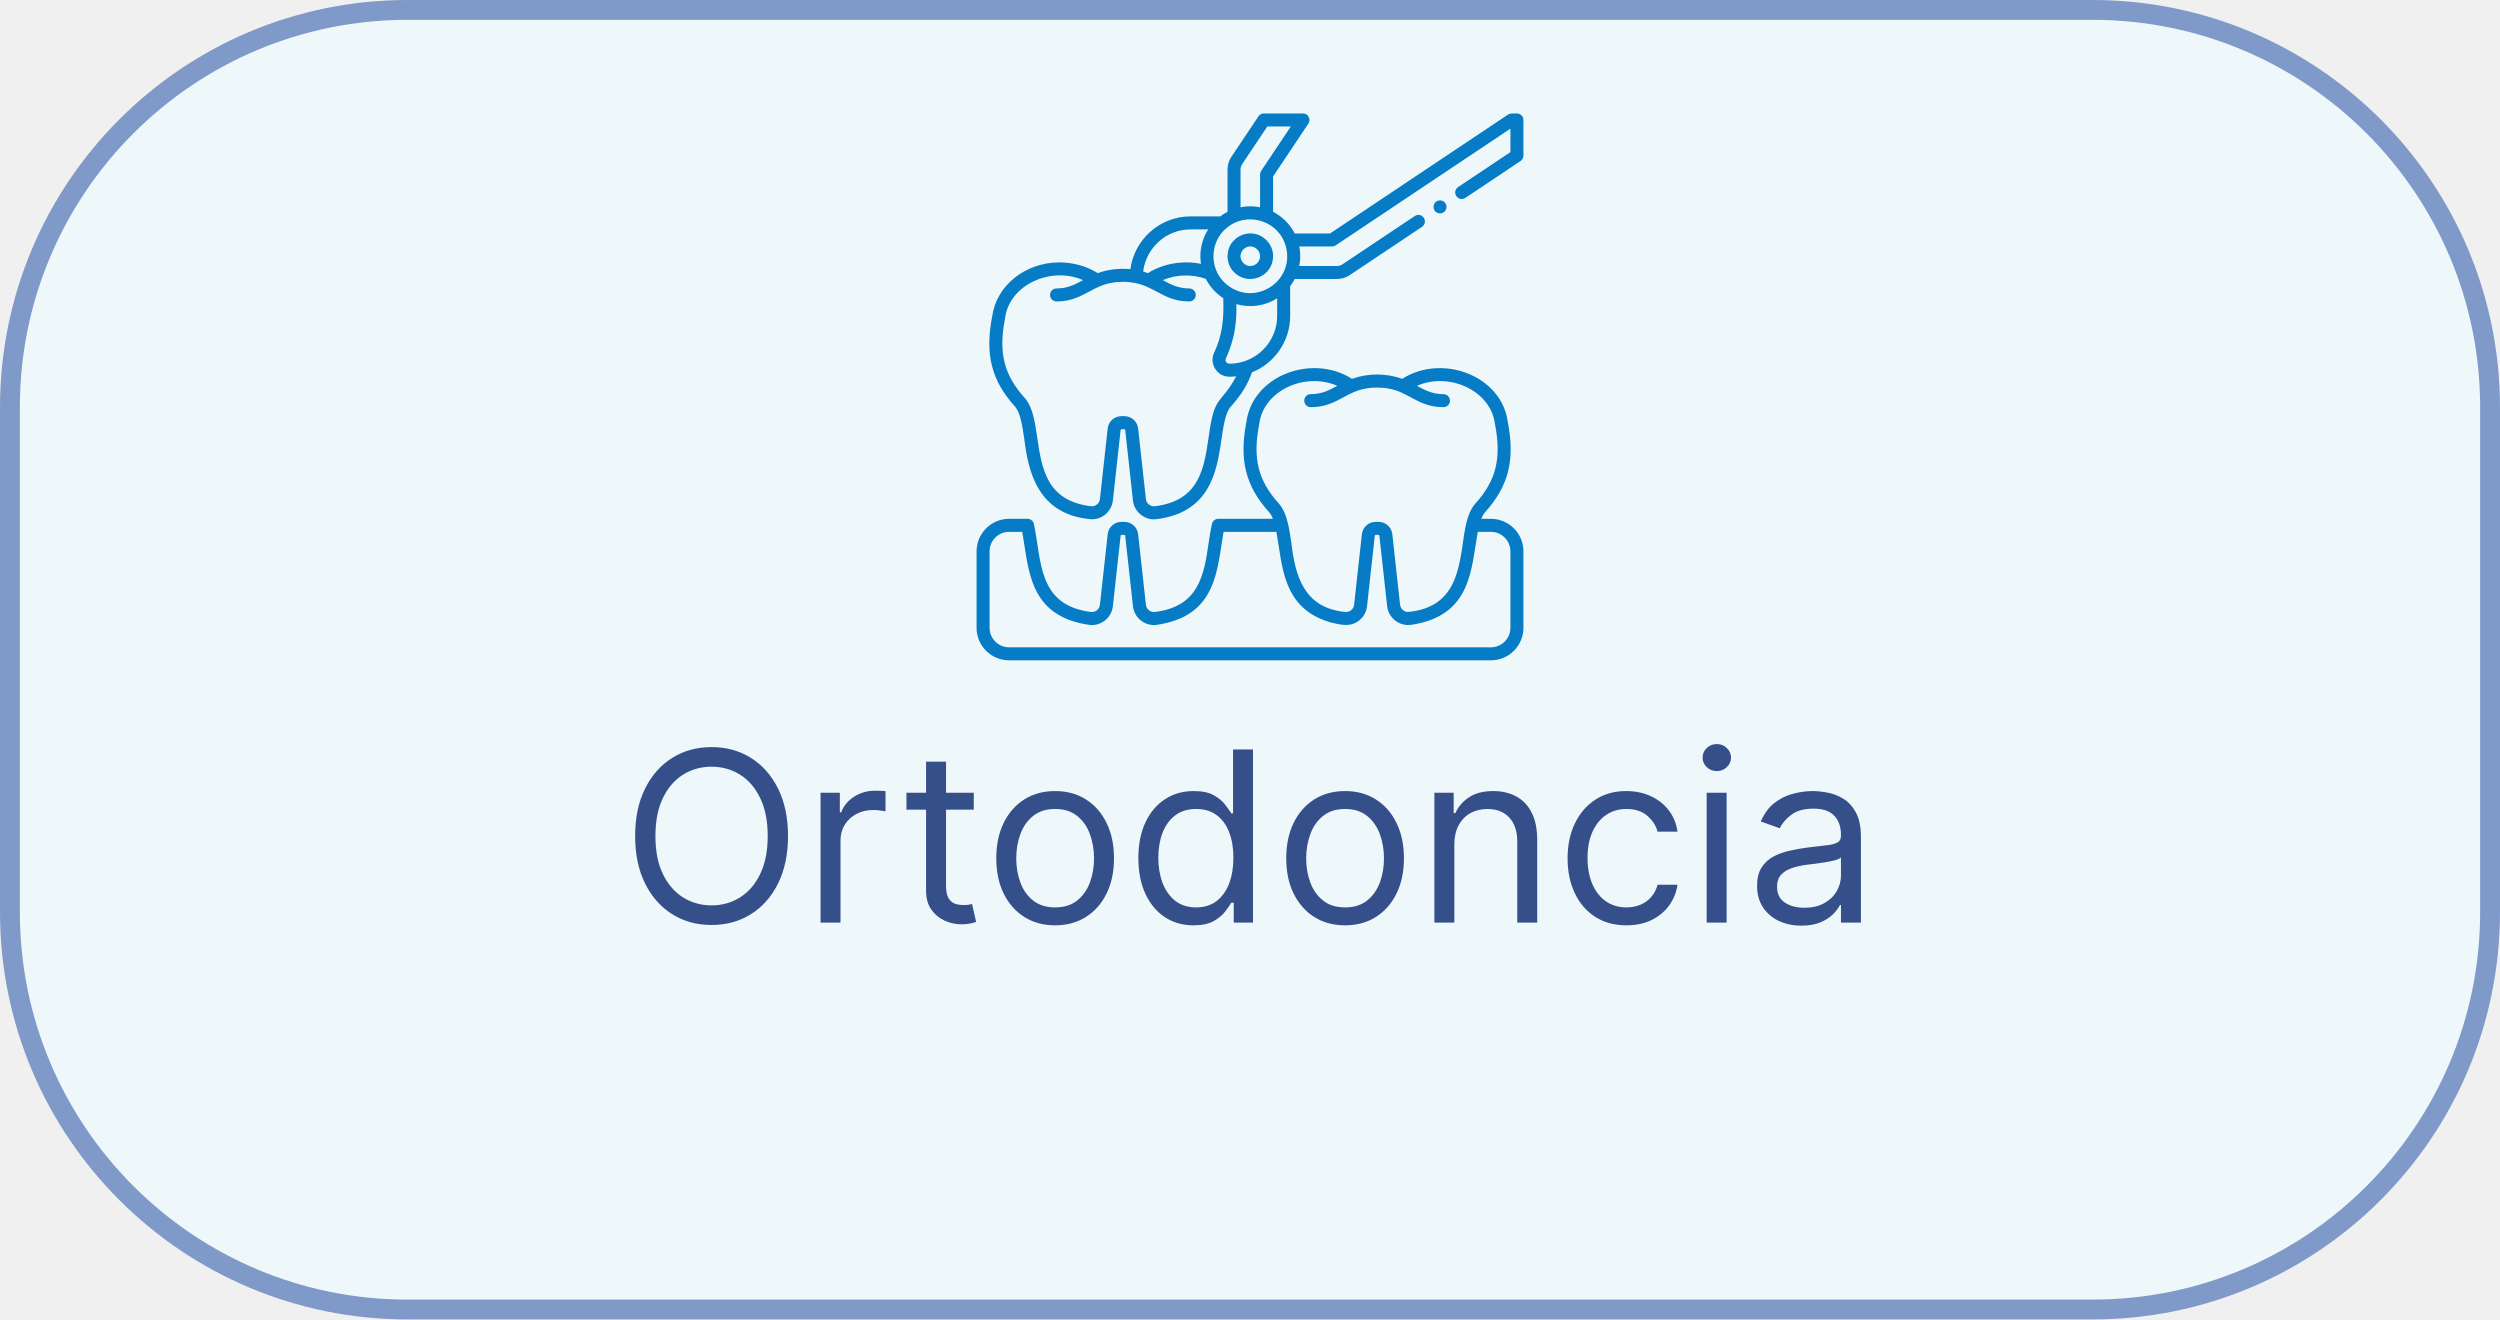
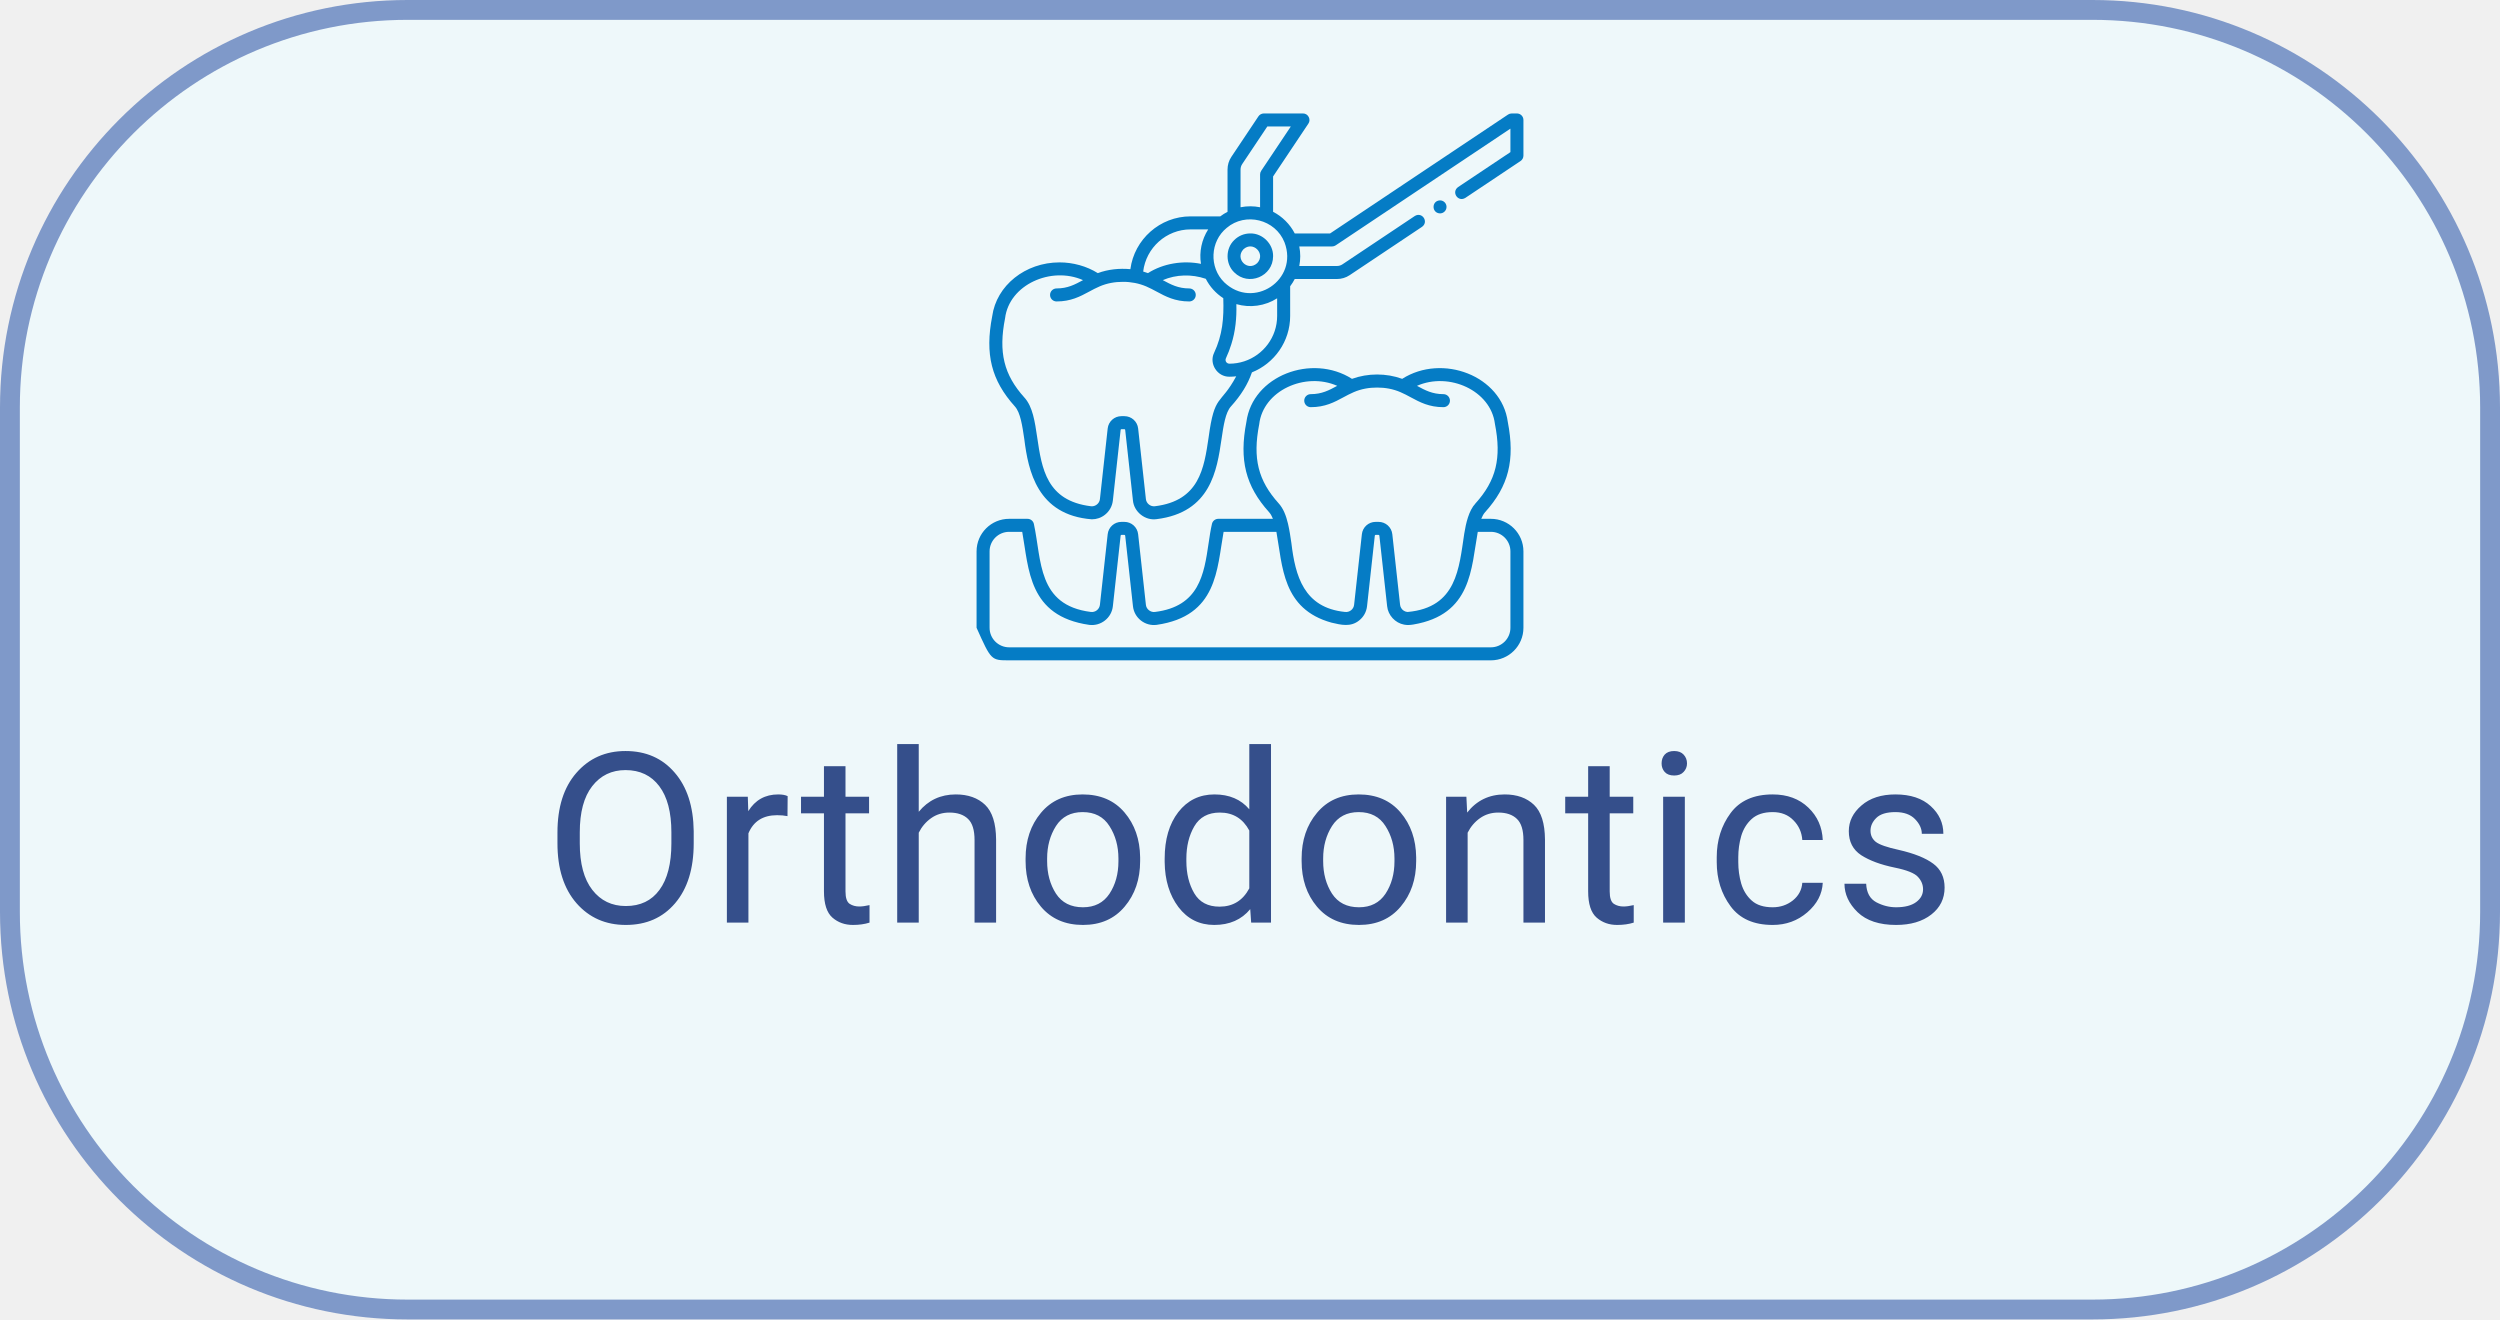
<svg xmlns="http://www.w3.org/2000/svg" width="252" height="133" viewBox="0 0 252 133" fill="none">
  <rect x="1" y="1" width="250" height="131" rx="40.08" fill="#EEF8FA" stroke="#7F99C9" stroke-width="2" />
-   <path d="M79.431 84.273C79.431 86.114 79.098 87.704 78.434 89.046C77.769 90.386 76.857 91.421 75.698 92.148C74.539 92.875 73.215 93.239 71.726 93.239C70.238 93.239 68.914 92.875 67.755 92.148C66.596 91.421 65.684 90.386 65.019 89.046C64.354 87.704 64.022 86.114 64.022 84.273C64.022 82.432 64.354 80.841 65.019 79.5C65.684 78.159 66.596 77.125 67.755 76.398C68.914 75.671 70.238 75.307 71.726 75.307C73.215 75.307 74.539 75.671 75.698 76.398C76.857 77.125 77.769 78.159 78.434 79.5C79.098 80.841 79.431 82.432 79.431 84.273ZM77.385 84.273C77.385 82.761 77.132 81.486 76.627 80.446C76.127 79.406 75.448 78.619 74.59 78.085C73.738 77.551 72.783 77.284 71.726 77.284C70.669 77.284 69.712 77.551 68.854 78.085C68.002 78.619 67.323 79.406 66.817 80.446C66.317 81.486 66.067 82.761 66.067 84.273C66.067 85.784 66.317 87.06 66.817 88.099C67.323 89.139 68.002 89.926 68.854 90.46C69.712 90.994 70.669 91.261 71.726 91.261C72.783 91.261 73.738 90.994 74.59 90.46C75.448 89.926 76.127 89.139 76.627 88.099C77.132 87.06 77.385 85.784 77.385 84.273ZM82.712 93V79.909H84.655V81.886H84.791C85.03 81.239 85.462 80.713 86.087 80.31C86.712 79.906 87.416 79.704 88.201 79.704C88.348 79.704 88.533 79.707 88.755 79.713C88.976 79.719 89.144 79.727 89.257 79.739V81.784C89.189 81.767 89.033 81.742 88.789 81.707C88.55 81.668 88.297 81.648 88.03 81.648C87.394 81.648 86.826 81.781 86.326 82.048C85.831 82.31 85.439 82.673 85.15 83.139C84.865 83.599 84.723 84.125 84.723 84.716V93H82.712ZM98.155 79.909V81.614H91.371V79.909H98.155ZM93.348 76.773H95.36V89.25C95.36 89.818 95.442 90.244 95.607 90.528C95.777 90.807 95.993 90.994 96.255 91.091C96.522 91.182 96.803 91.227 97.098 91.227C97.32 91.227 97.502 91.216 97.644 91.193C97.786 91.165 97.9 91.142 97.985 91.125L98.394 92.932C98.257 92.983 98.067 93.034 97.823 93.085C97.579 93.142 97.269 93.171 96.894 93.171C96.326 93.171 95.769 93.048 95.223 92.804C94.684 92.56 94.235 92.188 93.877 91.688C93.525 91.188 93.348 90.557 93.348 89.796V76.773ZM106.358 93.273C105.176 93.273 104.14 92.992 103.248 92.429C102.361 91.867 101.668 91.079 101.168 90.068C100.674 89.057 100.426 87.875 100.426 86.523C100.426 85.159 100.674 83.969 101.168 82.952C101.668 81.935 102.361 81.145 103.248 80.582C104.14 80.02 105.176 79.739 106.358 79.739C107.54 79.739 108.574 80.02 109.461 80.582C110.353 81.145 111.046 81.935 111.54 82.952C112.04 83.969 112.29 85.159 112.29 86.523C112.29 87.875 112.04 89.057 111.54 90.068C111.046 91.079 110.353 91.867 109.461 92.429C108.574 92.992 107.54 93.273 106.358 93.273ZM106.358 91.466C107.256 91.466 107.995 91.236 108.574 90.776C109.154 90.315 109.583 89.71 109.861 88.96C110.14 88.21 110.279 87.398 110.279 86.523C110.279 85.648 110.14 84.832 109.861 84.077C109.583 83.321 109.154 82.71 108.574 82.244C107.995 81.778 107.256 81.546 106.358 81.546C105.461 81.546 104.722 81.778 104.142 82.244C103.563 82.71 103.134 83.321 102.855 84.077C102.577 84.832 102.438 85.648 102.438 86.523C102.438 87.398 102.577 88.21 102.855 88.96C103.134 89.71 103.563 90.315 104.142 90.776C104.722 91.236 105.461 91.466 106.358 91.466ZM120.304 93.273C119.213 93.273 118.25 92.997 117.414 92.446C116.579 91.889 115.926 91.105 115.454 90.094C114.983 89.077 114.747 87.875 114.747 86.489C114.747 85.114 114.983 83.921 115.454 82.909C115.926 81.898 116.582 81.117 117.423 80.565C118.264 80.014 119.235 79.739 120.338 79.739C121.19 79.739 121.863 79.881 122.358 80.165C122.858 80.443 123.238 80.761 123.5 81.119C123.767 81.472 123.974 81.761 124.122 81.989H124.292V75.546H126.304V93H124.36V90.989H124.122C123.974 91.227 123.764 91.528 123.491 91.892C123.218 92.25 122.829 92.571 122.324 92.855C121.818 93.133 121.145 93.273 120.304 93.273ZM120.576 91.466C121.383 91.466 122.065 91.256 122.622 90.835C123.179 90.409 123.602 89.821 123.892 89.071C124.181 88.315 124.326 87.443 124.326 86.454C124.326 85.477 124.184 84.622 123.9 83.889C123.616 83.151 123.196 82.577 122.639 82.168C122.082 81.753 121.395 81.546 120.576 81.546C119.724 81.546 119.014 81.764 118.446 82.202C117.883 82.633 117.46 83.222 117.176 83.966C116.897 84.704 116.758 85.534 116.758 86.454C116.758 87.386 116.9 88.233 117.184 88.994C117.474 89.75 117.9 90.352 118.463 90.801C119.031 91.244 119.735 91.466 120.576 91.466ZM135.585 93.273C134.403 93.273 133.366 92.992 132.474 92.429C131.588 91.867 130.895 91.079 130.395 90.068C129.9 89.057 129.653 87.875 129.653 86.523C129.653 85.159 129.9 83.969 130.395 82.952C130.895 81.935 131.588 81.145 132.474 80.582C133.366 80.02 134.403 79.739 135.585 79.739C136.767 79.739 137.801 80.02 138.687 80.582C139.579 81.145 140.272 81.935 140.767 82.952C141.267 83.969 141.517 85.159 141.517 86.523C141.517 87.875 141.267 89.057 140.767 90.068C140.272 91.079 139.579 91.867 138.687 92.429C137.801 92.992 136.767 93.273 135.585 93.273ZM135.585 91.466C136.483 91.466 137.221 91.236 137.801 90.776C138.38 90.315 138.809 89.71 139.088 88.96C139.366 88.21 139.505 87.398 139.505 86.523C139.505 85.648 139.366 84.832 139.088 84.077C138.809 83.321 138.38 82.71 137.801 82.244C137.221 81.778 136.483 81.546 135.585 81.546C134.687 81.546 133.949 81.778 133.369 82.244C132.789 82.71 132.36 83.321 132.082 84.077C131.804 84.832 131.664 85.648 131.664 86.523C131.664 87.398 131.804 88.21 132.082 88.96C132.36 89.71 132.789 90.315 133.369 90.776C133.949 91.236 134.687 91.466 135.585 91.466ZM146.598 85.125V93H144.587V79.909H146.53V81.954H146.701C147.007 81.29 147.473 80.756 148.098 80.352C148.723 79.943 149.53 79.739 150.519 79.739C151.405 79.739 152.181 79.921 152.846 80.284C153.51 80.642 154.027 81.188 154.397 81.921C154.766 82.648 154.951 83.568 154.951 84.682V93H152.939V84.818C152.939 83.79 152.672 82.989 152.138 82.415C151.604 81.835 150.871 81.546 149.939 81.546C149.297 81.546 148.723 81.685 148.218 81.963C147.718 82.242 147.323 82.648 147.033 83.182C146.743 83.716 146.598 84.364 146.598 85.125ZM163.944 93.273C162.717 93.273 161.66 92.983 160.774 92.403C159.887 91.824 159.206 91.026 158.728 90.008C158.251 88.992 158.012 87.829 158.012 86.523C158.012 85.193 158.257 84.02 158.745 83.003C159.24 81.98 159.927 81.182 160.808 80.608C161.694 80.028 162.728 79.739 163.91 79.739C164.831 79.739 165.66 79.909 166.399 80.25C167.137 80.591 167.743 81.068 168.214 81.682C168.686 82.296 168.978 83.011 169.092 83.829H167.081C166.927 83.233 166.586 82.704 166.058 82.244C165.535 81.778 164.831 81.546 163.944 81.546C163.16 81.546 162.473 81.75 161.882 82.159C161.297 82.562 160.839 83.133 160.51 83.872C160.186 84.605 160.024 85.466 160.024 86.454C160.024 87.466 160.183 88.347 160.501 89.097C160.825 89.847 161.279 90.429 161.865 90.844C162.456 91.258 163.149 91.466 163.944 91.466C164.467 91.466 164.941 91.375 165.368 91.193C165.794 91.011 166.154 90.75 166.45 90.409C166.745 90.068 166.956 89.659 167.081 89.182H169.092C168.978 89.954 168.697 90.651 168.248 91.27C167.805 91.883 167.217 92.372 166.484 92.736C165.757 93.094 164.91 93.273 163.944 93.273ZM172.032 93V79.909H174.044V93H172.032ZM173.055 77.727C172.663 77.727 172.325 77.594 172.041 77.327C171.762 77.06 171.623 76.739 171.623 76.364C171.623 75.989 171.762 75.668 172.041 75.401C172.325 75.133 172.663 75 173.055 75C173.447 75 173.782 75.133 174.061 75.401C174.345 75.668 174.487 75.989 174.487 76.364C174.487 76.739 174.345 77.06 174.061 77.327C173.782 77.594 173.447 77.727 173.055 77.727ZM181.58 93.307C180.75 93.307 179.998 93.151 179.321 92.838C178.645 92.52 178.108 92.062 177.711 91.466C177.313 90.864 177.114 90.136 177.114 89.284C177.114 88.534 177.262 87.926 177.557 87.46C177.853 86.989 178.248 86.619 178.742 86.352C179.236 86.085 179.782 85.886 180.378 85.756C180.98 85.619 181.586 85.511 182.194 85.432C182.989 85.329 183.634 85.253 184.128 85.202C184.628 85.145 184.992 85.051 185.219 84.921C185.452 84.79 185.569 84.562 185.569 84.239V84.171C185.569 83.329 185.338 82.676 184.878 82.21C184.424 81.744 183.733 81.511 182.807 81.511C181.847 81.511 181.094 81.722 180.549 82.142C180.003 82.562 179.62 83.011 179.398 83.489L177.489 82.807C177.83 82.011 178.284 81.392 178.853 80.949C179.426 80.5 180.051 80.188 180.728 80.011C181.409 79.829 182.08 79.739 182.739 79.739C183.159 79.739 183.642 79.79 184.188 79.892C184.739 79.989 185.27 80.19 185.782 80.497C186.299 80.804 186.728 81.267 187.069 81.886C187.409 82.506 187.58 83.335 187.58 84.375V93H185.569V91.227H185.466C185.33 91.511 185.103 91.815 184.784 92.139C184.466 92.463 184.043 92.739 183.515 92.966C182.986 93.193 182.341 93.307 181.58 93.307ZM181.887 91.5C182.682 91.5 183.353 91.344 183.898 91.031C184.449 90.719 184.864 90.315 185.142 89.821C185.426 89.327 185.569 88.807 185.569 88.261V86.421C185.483 86.523 185.296 86.617 185.006 86.702C184.722 86.781 184.392 86.852 184.017 86.915C183.648 86.972 183.287 87.023 182.935 87.068C182.588 87.108 182.307 87.142 182.091 87.171C181.569 87.239 181.08 87.349 180.625 87.503C180.176 87.651 179.813 87.875 179.534 88.176C179.262 88.472 179.125 88.875 179.125 89.386C179.125 90.085 179.384 90.614 179.901 90.972C180.424 91.324 181.086 91.5 181.887 91.5Z" fill="#354F8B" />
  <g clip-path="url(#clip0_74_614)">
-     <path d="M150.281 52.297H149.31C149.417 52.028 149.543 51.8 149.699 51.627C152.067 49.001 152.731 46.368 151.987 42.54C151.368 37.861 145.376 35.614 141.342 38.187C139.73 37.603 137.892 37.603 136.28 38.187C132.245 35.614 126.254 37.861 125.635 42.54C124.891 46.367 125.555 49.001 127.923 51.627C128.078 51.8 128.205 52.028 128.312 52.297H122.805C122.5 52.297 122.235 52.507 122.166 52.803C122.026 53.404 121.93 54.057 121.828 54.749C121.367 57.886 120.89 61.13 116.423 61.684C115.983 61.748 115.546 61.405 115.506 60.962L114.724 53.846C114.646 53.139 114.05 52.605 113.338 52.605H113.04C112.328 52.605 111.733 53.139 111.655 53.846L110.872 60.962C110.848 61.181 110.739 61.377 110.566 61.514C110.393 61.651 110.176 61.712 109.956 61.684C104.564 61.005 105.015 56.503 104.213 52.803C104.143 52.507 103.878 52.297 103.573 52.297H101.719C99.909 52.297 98.438 53.768 98.438 55.578V63.281C98.438 65.091 99.909 66.562 101.719 66.562H150.281C152.091 66.562 153.562 65.091 153.562 63.281V55.578C153.562 53.768 152.091 52.297 150.281 52.297ZM126.927 42.772C127.319 39.371 131.553 37.462 134.792 38.893C133.959 39.342 133.241 39.73 132.123 39.73C131.761 39.73 131.467 40.024 131.467 40.387C131.467 40.749 131.761 41.043 132.123 41.043C133.57 41.043 134.506 40.539 135.41 40.051C135.755 39.865 136.093 39.683 136.461 39.527C137.202 39.206 138.004 39.063 138.811 39.066C139.617 39.063 140.42 39.206 141.161 39.527C141.528 39.683 141.866 39.865 142.211 40.051C143.116 40.539 144.051 41.043 145.499 41.043C145.861 41.043 146.155 40.749 146.155 40.387C146.155 40.024 145.861 39.73 145.499 39.73C144.381 39.73 143.663 39.342 142.83 38.893C146.05 37.468 150.276 39.355 150.689 42.732C151.365 46.162 150.823 48.429 148.724 50.748C148.05 51.478 147.768 52.735 147.598 53.781C147.065 57.259 146.867 61.239 141.88 61.688C141.621 61.669 141.371 61.517 141.24 61.292C141.178 61.193 141.141 61.078 141.128 60.962L140.345 53.846C140.267 53.139 139.672 52.605 138.96 52.605H138.662C137.95 52.605 137.355 53.139 137.277 53.846L136.494 60.962C136.47 61.181 136.361 61.377 136.188 61.514C136.014 61.651 135.797 61.712 135.577 61.684C131.409 61.266 130.563 58.019 130.173 54.749C130.074 54.084 129.982 53.438 129.83 52.789C129.638 51.979 129.366 51.267 128.898 50.748C126.81 48.434 126.258 46.197 126.927 42.772H126.927ZM152.25 63.281C152.25 64.367 151.367 65.25 150.281 65.25H101.719C100.633 65.25 99.75 64.367 99.75 63.281V55.578C99.75 54.492 100.633 53.609 101.719 53.609H103.04C103.717 57.349 103.641 62.103 109.794 62.987C110.365 63.058 110.929 62.9 111.38 62.543C111.831 62.187 112.114 61.676 112.177 61.105L112.96 53.99C112.964 53.948 112.999 53.917 113.04 53.917H113.338C113.38 53.917 113.414 53.948 113.419 53.99L114.202 61.105C114.264 61.676 114.547 62.187 114.998 62.543C115.45 62.9 116.013 63.058 116.584 62.987C122.739 62.101 122.659 57.351 123.339 53.609H128.661C129.288 57.052 129.239 61.391 134.222 62.764C135.173 62.988 136.15 63.233 137.001 62.543C137.452 62.187 137.736 61.676 137.798 61.105L138.581 53.99C138.586 53.948 138.62 53.917 138.662 53.917H138.96C139.001 53.917 139.036 53.948 139.04 53.99L139.823 61.105C139.913 62.01 140.635 62.8 141.535 62.963C141.839 63.029 142.155 63.001 142.458 62.952C148.366 61.957 148.289 57.291 148.96 53.609H150.281C151.366 53.609 152.25 54.492 152.25 55.578V63.281H152.25Z" fill="#057CC5" />
+     <path d="M150.281 52.297H149.31C149.417 52.028 149.543 51.8 149.699 51.627C152.067 49.001 152.731 46.368 151.987 42.54C151.368 37.861 145.376 35.614 141.342 38.187C139.73 37.603 137.892 37.603 136.28 38.187C132.245 35.614 126.254 37.861 125.635 42.54C124.891 46.367 125.555 49.001 127.923 51.627C128.078 51.8 128.205 52.028 128.312 52.297H122.805C122.5 52.297 122.235 52.507 122.166 52.803C122.026 53.404 121.93 54.057 121.828 54.749C121.367 57.886 120.89 61.13 116.423 61.684C115.983 61.748 115.546 61.405 115.506 60.962L114.724 53.846C114.646 53.139 114.05 52.605 113.338 52.605H113.04C112.328 52.605 111.733 53.139 111.655 53.846L110.872 60.962C110.848 61.181 110.739 61.377 110.566 61.514C110.393 61.651 110.176 61.712 109.956 61.684C104.564 61.005 105.015 56.503 104.213 52.803C104.143 52.507 103.878 52.297 103.573 52.297H101.719C99.909 52.297 98.438 53.768 98.438 55.578V63.281C99.909 66.562 99.909 66.562 101.719 66.562H150.281C152.091 66.562 153.562 65.091 153.562 63.281V55.578C153.562 53.768 152.091 52.297 150.281 52.297ZM126.927 42.772C127.319 39.371 131.553 37.462 134.792 38.893C133.959 39.342 133.241 39.73 132.123 39.73C131.761 39.73 131.467 40.024 131.467 40.387C131.467 40.749 131.761 41.043 132.123 41.043C133.57 41.043 134.506 40.539 135.41 40.051C135.755 39.865 136.093 39.683 136.461 39.527C137.202 39.206 138.004 39.063 138.811 39.066C139.617 39.063 140.42 39.206 141.161 39.527C141.528 39.683 141.866 39.865 142.211 40.051C143.116 40.539 144.051 41.043 145.499 41.043C145.861 41.043 146.155 40.749 146.155 40.387C146.155 40.024 145.861 39.73 145.499 39.73C144.381 39.73 143.663 39.342 142.83 38.893C146.05 37.468 150.276 39.355 150.689 42.732C151.365 46.162 150.823 48.429 148.724 50.748C148.05 51.478 147.768 52.735 147.598 53.781C147.065 57.259 146.867 61.239 141.88 61.688C141.621 61.669 141.371 61.517 141.24 61.292C141.178 61.193 141.141 61.078 141.128 60.962L140.345 53.846C140.267 53.139 139.672 52.605 138.96 52.605H138.662C137.95 52.605 137.355 53.139 137.277 53.846L136.494 60.962C136.47 61.181 136.361 61.377 136.188 61.514C136.014 61.651 135.797 61.712 135.577 61.684C131.409 61.266 130.563 58.019 130.173 54.749C130.074 54.084 129.982 53.438 129.83 52.789C129.638 51.979 129.366 51.267 128.898 50.748C126.81 48.434 126.258 46.197 126.927 42.772H126.927ZM152.25 63.281C152.25 64.367 151.367 65.25 150.281 65.25H101.719C100.633 65.25 99.75 64.367 99.75 63.281V55.578C99.75 54.492 100.633 53.609 101.719 53.609H103.04C103.717 57.349 103.641 62.103 109.794 62.987C110.365 63.058 110.929 62.9 111.38 62.543C111.831 62.187 112.114 61.676 112.177 61.105L112.96 53.99C112.964 53.948 112.999 53.917 113.04 53.917H113.338C113.38 53.917 113.414 53.948 113.419 53.99L114.202 61.105C114.264 61.676 114.547 62.187 114.998 62.543C115.45 62.9 116.013 63.058 116.584 62.987C122.739 62.101 122.659 57.351 123.339 53.609H128.661C129.288 57.052 129.239 61.391 134.222 62.764C135.173 62.988 136.15 63.233 137.001 62.543C137.452 62.187 137.736 61.676 137.798 61.105L138.581 53.99C138.586 53.948 138.62 53.917 138.662 53.917H138.96C139.001 53.917 139.036 53.948 139.04 53.99L139.823 61.105C139.913 62.01 140.635 62.8 141.535 62.963C141.839 63.029 142.155 63.001 142.458 62.952C148.366 61.957 148.289 57.291 148.96 53.609H150.281C151.366 53.609 152.25 54.492 152.25 55.578V63.281H152.25Z" fill="#057CC5" />
    <path d="M126.031 23.53C125.418 23.53 124.841 23.769 124.407 24.203C123.516 25.058 123.516 26.596 124.407 27.451C125.851 28.892 128.326 27.866 128.328 25.827C128.354 24.593 127.266 23.505 126.031 23.53ZM126.727 26.523C125.769 27.411 124.448 26.088 125.335 25.131C126.293 24.243 127.615 25.566 126.727 26.523H126.727Z" fill="#057CC5" />
    <path d="M145.81 20.854C145.81 20.492 145.516 20.198 145.154 20.198C144.285 20.228 144.285 21.481 145.154 21.511C145.516 21.511 145.81 21.217 145.81 20.854Z" fill="#057CC5" />
    <path d="M152.906 11.437H152.376C152.246 11.437 152.119 11.476 152.011 11.548L134.074 23.53H130.509C130.047 22.616 129.239 21.809 128.328 21.351V17.785L131.886 12.458C132.18 12.04 131.853 11.425 131.341 11.437H127.395C127.175 11.437 126.971 11.547 126.849 11.729L124.121 15.812C123.868 16.191 123.735 16.633 123.735 17.088V21.351C123.481 21.481 123.236 21.634 123.004 21.81H120.011C116.918 21.81 114.338 24.137 113.942 27.132C112.837 27.031 111.699 27.143 110.658 27.531C109.538 26.827 108.142 26.445 106.798 26.449C103.348 26.449 100.435 28.784 100.013 31.884C99.269 35.712 99.933 38.345 102.301 40.971C102.856 41.586 103.048 42.896 103.252 44.283C103.647 47.433 104.549 51.924 110.062 52.347C110.539 52.347 111 52.188 111.38 51.887C111.831 51.531 112.114 51.02 112.177 50.449L112.96 43.334C112.964 43.292 112.999 43.261 113.04 43.261H113.338C113.38 43.261 113.414 43.292 113.419 43.334L114.201 50.449C114.304 51.601 115.439 52.498 116.584 52.331C122.043 51.653 122.669 47.394 123.126 44.283C123.33 42.896 123.523 41.586 124.077 40.971C125.107 39.829 125.785 38.728 126.194 37.535C128.45 36.631 130.048 34.423 130.048 31.848V28.856C130.224 28.625 130.377 28.38 130.509 28.124C130.509 28.124 134.77 28.124 134.77 28.124C135.226 28.124 135.667 27.99 136.046 27.737L143.34 22.865C144.043 22.361 143.353 21.315 142.611 21.774L135.317 26.646C135.155 26.754 134.966 26.812 134.771 26.812H130.967C131.098 26.161 131.098 25.494 130.967 24.843H134.273C134.403 24.843 134.529 24.805 134.637 24.732L152.25 12.967V15.334L146.976 18.857C146.272 19.362 146.964 20.407 147.705 19.948L153.271 16.231C153.453 16.109 153.562 15.904 153.562 15.685V12.094C153.562 11.731 153.269 11.437 152.906 11.437ZM129.477 24.424C130.925 28.215 126.338 31.259 123.404 28.459C121.862 26.948 121.977 24.334 123.652 22.97C125.553 21.36 128.554 22.112 129.477 24.424ZM125.047 17.088C125.047 16.893 125.104 16.704 125.213 16.541L127.746 12.75H130.113L127.126 17.221C127.054 17.329 127.016 17.456 127.016 17.586V20.892C126.365 20.761 125.697 20.761 125.047 20.892V17.088H125.047ZM120.011 23.123H121.786C121.13 24.149 120.864 25.389 121.057 26.596C119.261 26.234 117.263 26.544 115.715 27.53C115.558 27.473 115.396 27.418 115.233 27.372C115.514 24.986 117.558 23.123 120.011 23.123ZM124.61 37.934C122.988 40.94 122.427 39.624 121.828 44.093C121.367 47.23 120.89 50.474 116.423 51.028C115.982 51.092 115.546 50.749 115.506 50.305L114.724 43.19C114.646 42.482 114.05 41.949 113.338 41.949H113.04C112.328 41.949 111.733 42.482 111.655 43.19L110.872 50.305C110.833 50.748 110.396 51.093 109.956 51.028C105.489 50.474 105.012 47.23 104.551 44.093C104.317 42.503 104.096 41.002 103.276 40.092C101.178 37.773 100.635 35.505 101.312 32.076C101.725 28.702 105.948 26.81 109.17 28.237C108.338 28.686 107.619 29.074 106.502 29.074C106.139 29.074 105.845 29.368 105.845 29.73C105.845 30.093 106.139 30.387 106.502 30.387C107.949 30.387 108.884 29.882 109.789 29.395C110.133 29.209 110.471 29.027 110.838 28.871C111.58 28.55 112.383 28.407 113.189 28.41C113.991 28.403 114.81 28.56 115.541 28.872C115.908 29.028 116.245 29.209 116.59 29.395C117.494 29.882 118.43 30.387 119.877 30.387C120.239 30.387 120.533 30.093 120.533 29.73C120.533 29.368 120.239 29.074 119.877 29.074C118.759 29.074 118.041 28.686 117.208 28.237C118.572 27.656 120.117 27.619 121.543 28.103C121.944 28.895 122.562 29.576 123.307 30.057C123.376 32.1 123.23 33.754 122.38 35.566C121.85 36.664 122.706 37.992 123.924 37.973C124.154 37.974 124.382 37.957 124.61 37.934H124.61ZM125.421 36.42C124.938 36.579 124.431 36.659 123.924 36.66C123.63 36.653 123.457 36.373 123.571 36.119C123.788 35.652 123.972 35.174 124.122 34.686C124.533 33.387 124.667 32.023 124.625 30.656C126.007 31.056 127.504 30.854 128.736 30.069V31.848C128.736 33.979 127.343 35.789 125.421 36.42Z" fill="#057CC5" />
  </g>
+   <text x="126" y="93" fill="#354F8B" font-family="system-ui, -apple-system, 'Segoe UI', Roboto, Helvetica, Arial, sans-serif" font-size="24" font-weight="normal" text-anchor="middle" letter-spacing="0.3">
+     Orthodontics
+   </text>
  <defs>
    <clipPath id="clip0_74_614">
      <rect width="56" height="56" fill="white" transform="translate(98 11)" />
    </clipPath>
  </defs>
</svg>
